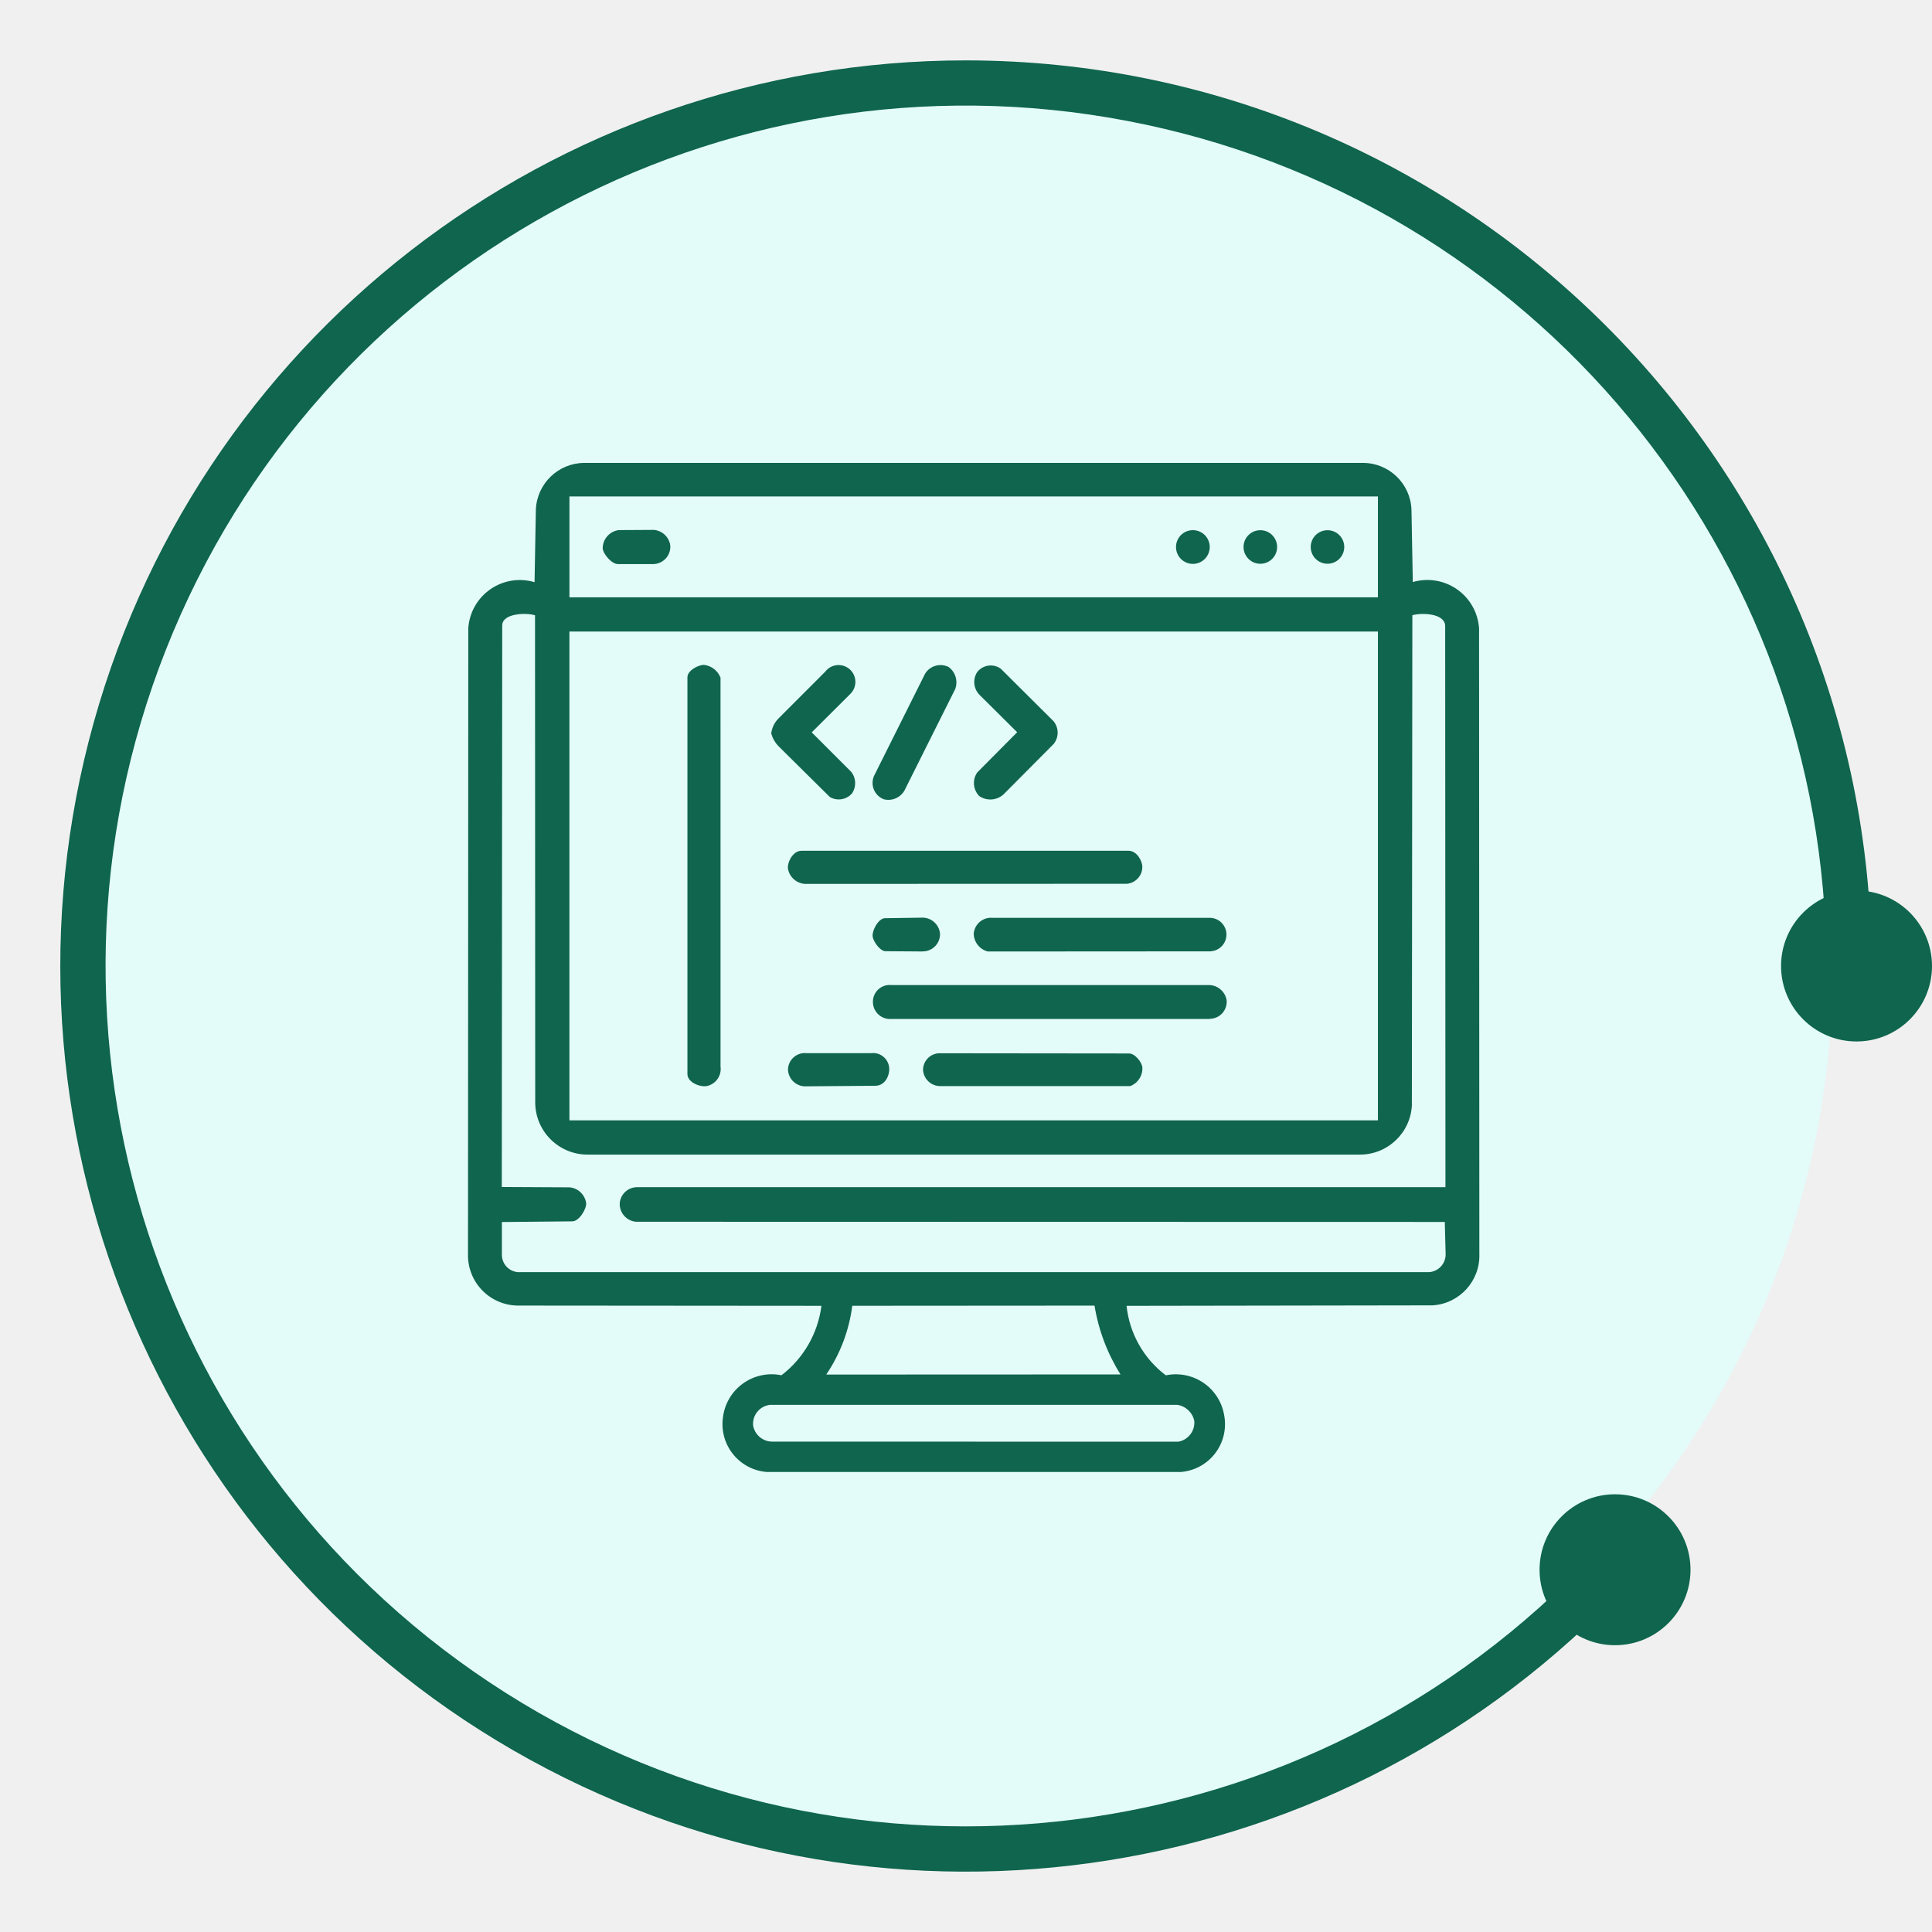
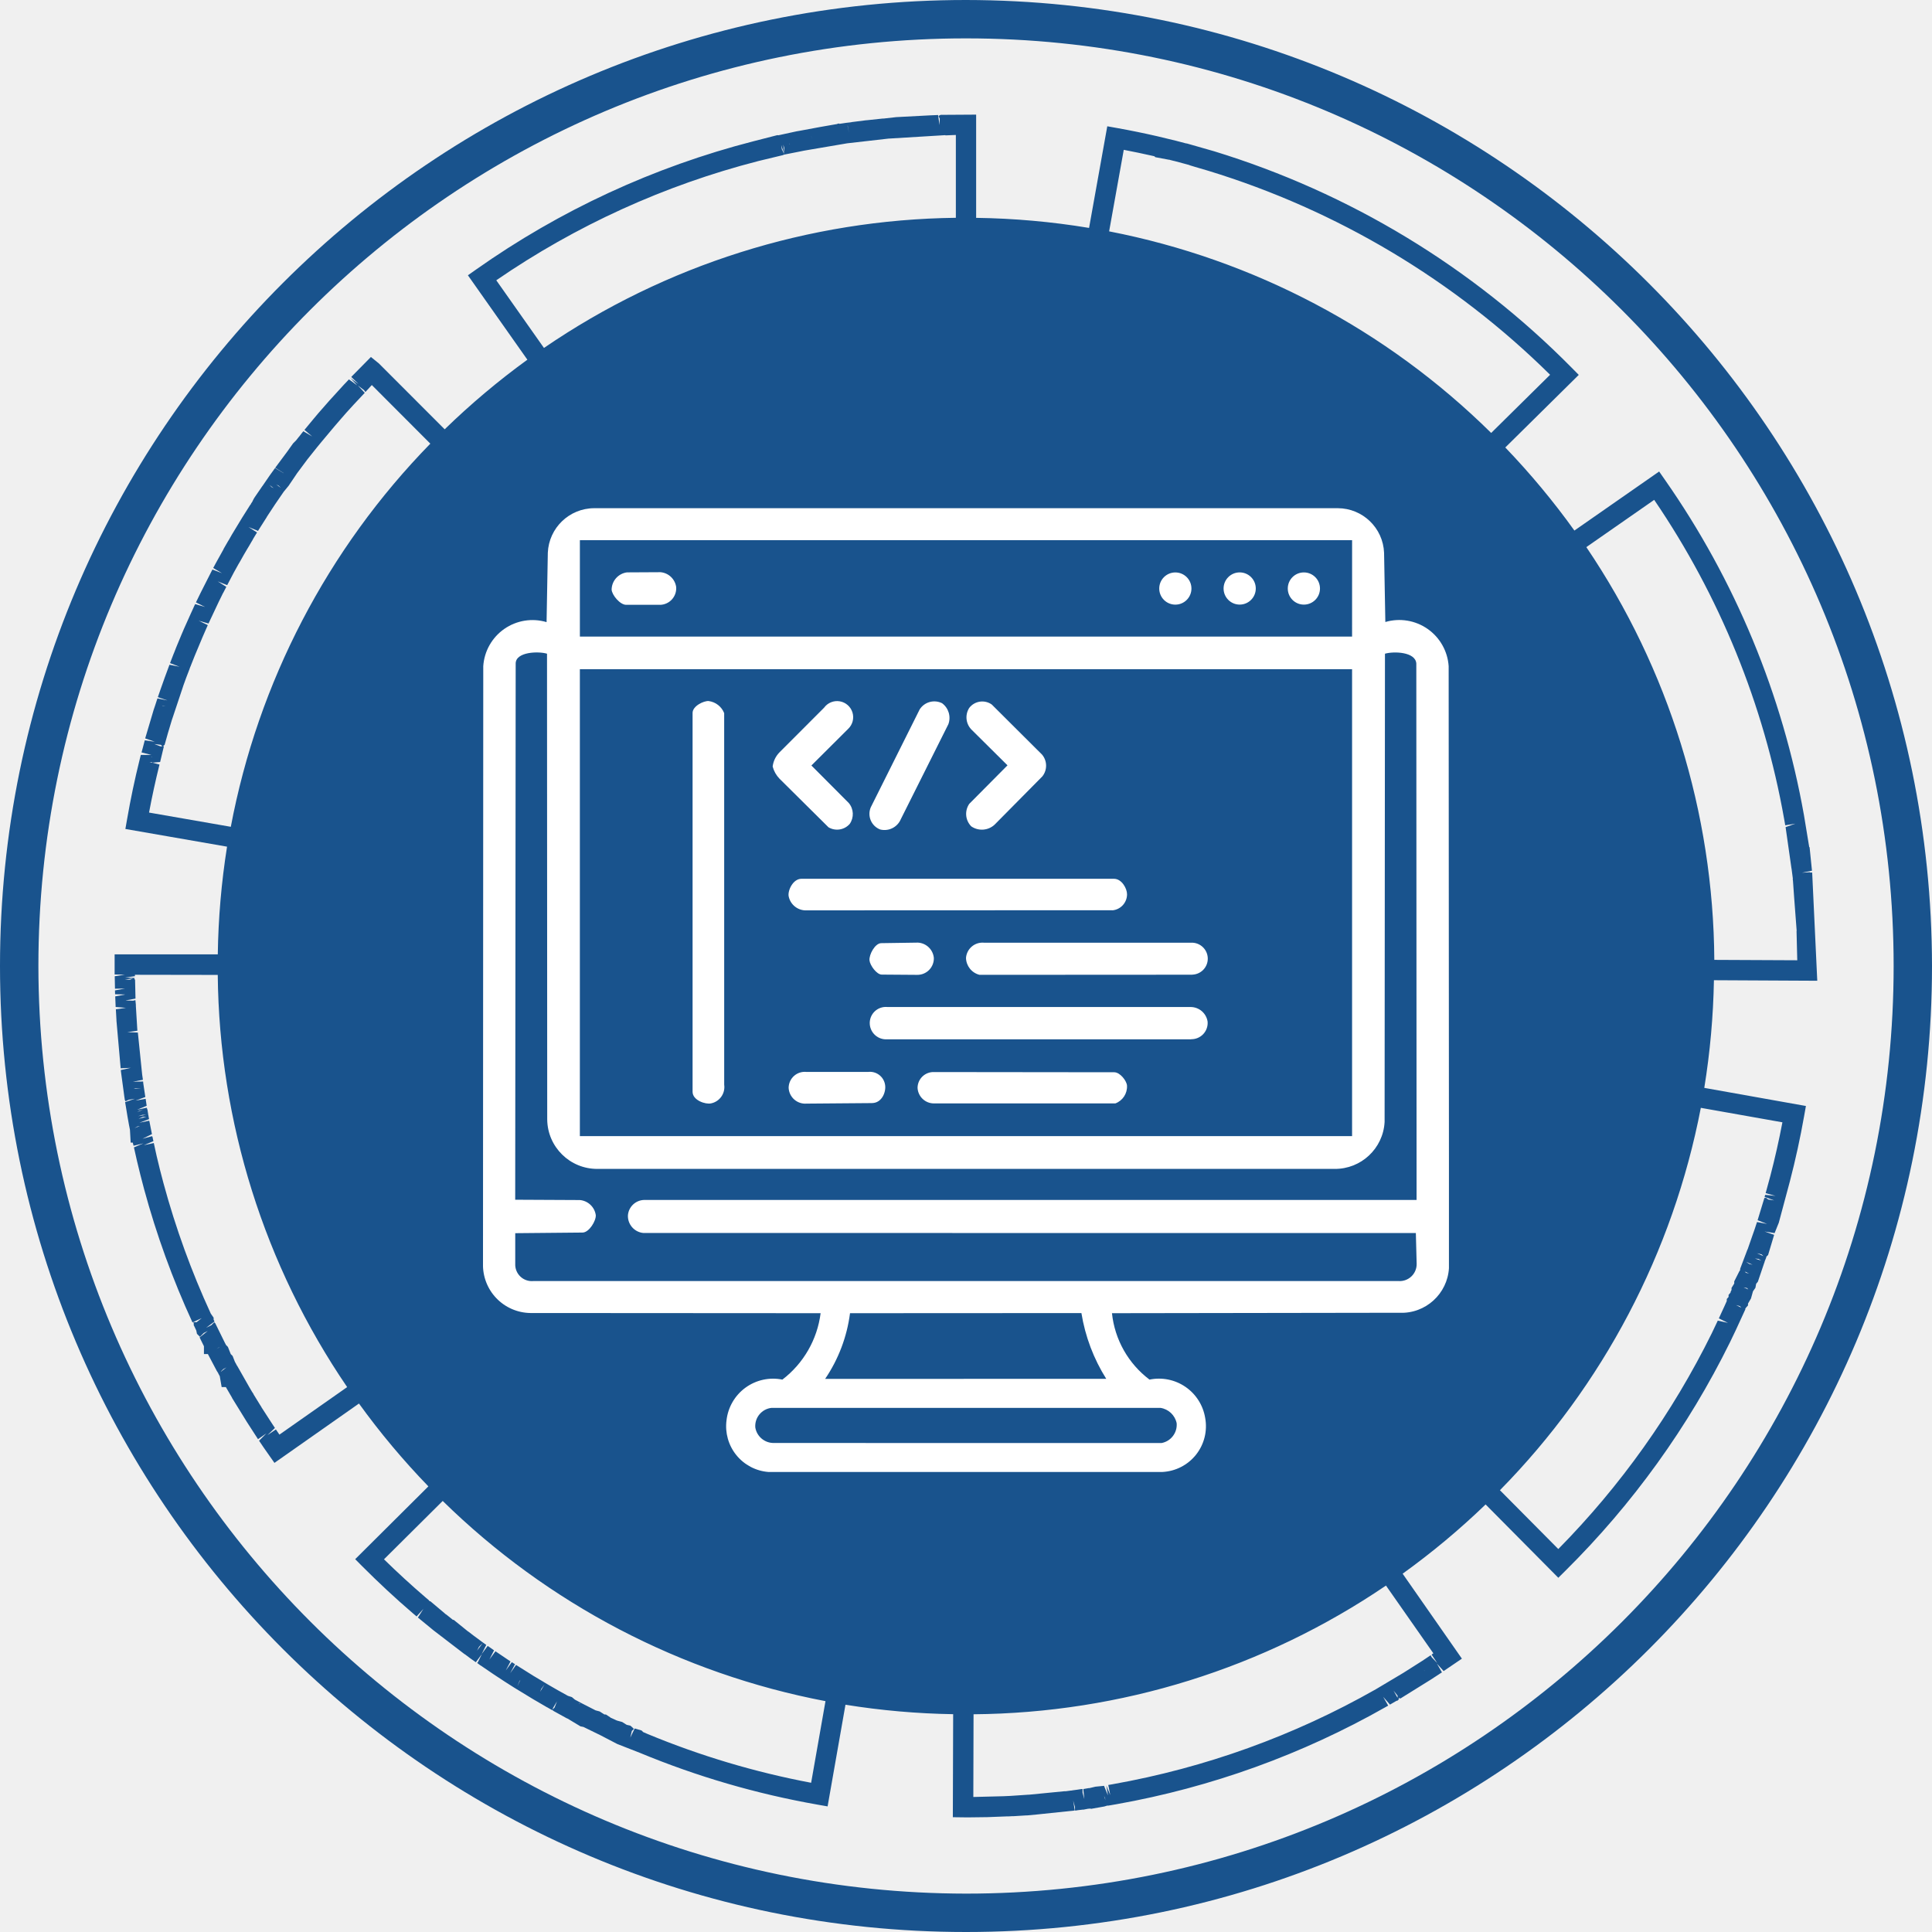
<svg xmlns="http://www.w3.org/2000/svg" width="96" height="96" viewBox="0 0 96 96">
  <defs>
    <clipPath id="clip-path">
-       <rect id="Rectangle_456267" data-name="Rectangle 456267" width="96" height="96" fill="none" />
+       <path id="Trazado_1031300" data-name="Trazado 1031300" d="M1.908,48A46.093,46.093,0,1,1,48,94.093,46.145,46.145,0,0,1,1.908,48M48,0A48,48,0,1,0,96,48,48.054,48.054,0,0,0,48,0Z" fill="#19538d" />
    </clipPath>
    <clipPath id="clip-path-2">
-       <rect id="Rectangle_468822" data-name="Rectangle 468822" width="50.253" height="50.141" fill="#0f654d" />
+       <path id="Trazado_1031301" data-name="Trazado 1031301" d="M32.931,102.036h0Z" transform="translate(-32.926 -102.034)" fill="#19538d" />
+     </clipPath>
+     <clipPath id="clip-path-3">
+       <path id="Trazado_1031302" data-name="Trazado 1031302" d="M13.892,29.206v.027l.08-.1Z" transform="translate(-13.892 -29.128)" fill="#19538d" />
+     </clipPath>
+     <clipPath id="clip-path-4">
+       <path id="Trazado_1031303" data-name="Trazado 1031303" d="M5.942,60.741l0-.04h0a.13.13,0,0,0,0,.041" transform="translate(-5.937 -60.7)" fill="#19538d" />
+     </clipPath>
+     <clipPath id="clip-path-5">
+       <path id="Trazado_1031304" data-name="Trazado 1031304" d="M107.924,54.334h0v0Z" transform="translate(-107.924 -54.311)" fill="#19538d" />
+     </clipPath>
+     <clipPath id="clip-path-6">
+       <path id="Trazado_1031305" data-name="Trazado 1031305" d="M9,42.915H9l.01-.034Z" transform="translate(-9.002 -42.882)" fill="#19538d" />
+     </clipPath>
+     <clipPath id="clip-path-7">
+       <path id="Trazado_1031306" data-name="Trazado 1031306" d="M70.378,8.861l-.026-.01h0l.03.011" transform="translate(-70.348 -8.85)" fill="#19538d" />
+     </clipPath>
+     <clipPath id="clip-path-8">
+       <path id="Trazado_1031307" data-name="Trazado 1031307" d="M17.484,26.319h0v0Z" transform="translate(-17.484 -26.318)" fill="#19538d" />
+     </clipPath>
+     <clipPath id="clip-path-9">
+       <path id="Trazado_1031308" data-name="Trazado 1031308" d="M14.7,28.076a.5.5,0,0,0-.057.079l.033-.042.025-.036Z" transform="translate(-14.639 -28.076)" fill="#19538d" />
+     </clipPath>
+     <clipPath id="clip-path-10">
+       <path id="Trazado_1031309" data-name="Trazado 1031309" d="M11.89,67.969l-.007-.012ZM59.246,8.325l-.017,0,.017,0M54.985,89.432l-.016-.085.075.206ZM30.43,85.443l.033.016,0,.012Zm-.85-.417-.012-.007.018.009Zm-.431-.15.01-.01,0,.012Zm-.291-.139.006-.007.072.034,0,.008Zm-1.272.233.195-.328-.121.31-.1.1Zm1.044-.342,0,0,.006,0,0,0Zm40.906-.181-.187-.335.2.248v.1ZM27,84.021l.161-.214-.218.359Zm-1.087-.377.05-.074-.133.289-.006.007ZM70.872,83.1l0-.007.036.055ZM23.906,81.931l.182-.181-.28.375Zm24.573,3.354A37,37,0,0,0,68.972,78.89l2.355,3.367-.088.062.281.421-.275-.287-.053-.1-.026.017,0,0-.392.262v0l-.946.6,0,0-1.364.813a40.934,40.934,0,0,1-13.067,4.715l-.224.039.1.5-.2-.479.085.5-.195-.479-.426.042-.3.071-.038,0-.267.047.052.5-.089-.318V89l-.049,0v0l-.226.035v0l-.553.074a.545.545,0,0,0-.07,0l-1.747.171c-.025,0-.046.006-.029,0l-.92.062.089.5-.089-.5-.375.017-.031,0-1.427.036Zm-27.034-5.64-.179-.152c-.711-.609-1.41-1.249-2.082-1.908l2.918-2.9a37.092,37.092,0,0,0,19.02,9.948l-.713,4.056a41.063,41.063,0,0,1-8.118-2.42l-.229-.1-.079-.079-.341-.1-.219.456.077-.33.105-.105-.067-.057,0-.009-.112-.094-.18-.039-.226-.143-.258-.071v0l-.05-.022h0l-.248-.114-.251-.165h-.073l-.241-.153-.2-.053h0l-.742-.38v0l-.287-.153h0l-.15-.126-.195-.062h0l-.458-.255-.046-.025h0l-.466-.269h0l-.152-.09,0,0-.063-.038-.01-.007h0l-.41-.245a.81.81,0,0,0-.1-.059l-.854-.536,0,0-.023-.009-.286.407.238-.447-.159-.1-.3.411.235-.447-.748-.506-.3.407.23-.454-.236-.166-.012-.007-.068-.047-.3.406.23-.456-.171-.121,0,0-.477-.353,0,0-.233-.181h0l-.006,0a.472.472,0,0,0-.061-.046l-.672-.544H22.6l0-.007-.272-.219h0l-.075-.057,0,.007-.07-.063,0,0-.694-.584h-.064ZM13.1,70.04l-.008-.019h0a.2.2,0,0,1,.01.023ZM11.2,68.133l.156-.084-.262.205h-.017Zm-.215-1.084H11l-.127.084Zm75.6-1.989-.219-.109.188.052.074.074Zm.156-.986.166.029.071.072Zm.122-.724-.065-.065.222.1Zm.166-.438-.166-.111.326.147Zm.276-.272.186.019.127.085Zm.1-.264.236.06.082.083Zm.736-.575,0,0c-.006.015-.012.03-.02.046Zm-.177-1.068.018,0h-.011ZM6.945,56.073l.113-.022-.248.1H6.8ZM7.2,55.6h.177l-.388.1Zm-.021-.1h.187l-.4.065Zm.031-.268-.176.088-.109.022Zm67.425,18.92a37.1,37.1,0,0,0,9.982-19l4.054.719c-.171.9-.372,1.789-.6,2.664l-.233.855.488.137-.511-.052-.03.1.476.176-.293-.044-.127-.1-.021.03-.038-.019-.022.062h0l-.322,1.056.471.184-.5-.094-.12.364,0,0-.079.224h0l-.158.454h0l-.11.318-.006,0-.375.993.023.01-.055.086h0l0,0-.252.5v.108l-.134.216V64.2l-.048.1v.037l-.007,0-.092.11v.1l-.09.105v.1l-.1.223h0l-.294.639.454.223-.506-.112-.3.631a41.273,41.273,0,0,1-7.625,10.719ZM6.84,54.176h.276l-.371.03Zm-.532-5.394.4-.067-.138.07Zm0-.1.5-.072v-.07l4.116.007a37.008,37.008,0,0,0,6.43,20.481l-3.366,2.362-.175-.259-.419.283.371-.355-.132-.2-.055-.084v0l-.469-.725,0,0-.056-.1,0,.006-.35-.568v-.013l-.083-.125h0l-.1-.173a.113.113,0,0,0-.015-.023l0,0-.62-1.091,0,.009-.03-.054.012.02-.093-.171-.111-.286-.093-.093-.142-.357-.09-.091-.063-.119-.474-.964,0,0-.051-.051-.15.149-.25.122.413-.308-.044-.091v-.1l-.14-.2a41.27,41.27,0,0,1-2.347-6.465c-.122-.451-.237-.905-.344-1.366L7.746,56.9l-.493.108.474-.2-.048-.224H7.67l-.013-.024-.472.128.469-.23-.13-.657-.016,0,0-.009-.477.1.48-.18-.026-.137h0l-.009-.07-.081.011.074-.012,0-.022,0,0h0l-.036-.232-.031-.084.015-.006-.017,0-.007-.014-.474.1.473-.195-.051-.348-.5.089.484-.178-.1-.671h0l-.01-.1-.509.01.5-.094-.038-.26h0l-.214-2.088L6.43,51.39l.5-.07-.075-1.23v-.062L6.832,49.8l-.115.028-.38-.011.5-.094L6.816,48.8l-.046-.09.042-.007-.05-.008-.013,0ZM7.539,37.97h.12V38Zm.064-.25.056,0v.012Zm.467-.532-.3-.114.33.041.073.074ZM8.2,35.18l-.051-.023.183.046Zm.869-.591.008-.023-.011.033,0-.01M85.287,47.8A37.02,37.02,0,0,0,78.928,27.29L82.3,24.942A40.8,40.8,0,0,1,88.757,40.8l.055.313.5-.082-.483.173.294,2.066,0-.022.069.533-.011,0,.014.081h0l.057.81.128,1.69-.007,0,.036,1.457ZM14.2,24.524l0,0Zm-.6-.215-.106-.107.209.156Zm.431.016-.2-.149.121.062.1.1Zm2.689-3.057-.007.009Zm1.859-2.032,2.908,2.913a37.093,37.093,0,0,0-9.914,19.038L7.51,40.48c.149-.8.324-1.6.519-2.387L7.673,38l.388-.033.187-.781H8.206l.046-.055.017,0h0l.01,0,.171-.606h0l.2-.665c.009-.022.017-.044.025-.071L9.2,34.216l0-.006.149-.412h0l0,0a.387.387,0,0,0,.031-.082l.144-.373a.2.2,0,0,0,.009-.033.329.329,0,0,0,.031-.079c.02-.039.026-.053.022-.053l.193-.486h0l.4-.956c.011-.023.019-.041.018-.041l0,0,.124-.283c.013-.027.023-.051.028-.064l.081-.183-.455-.219.49.14.518-1.1c.015-.027.026-.051.034-.067l.156-.318a.3.3,0,0,0,.022-.043l0,.006.155-.3-.428-.271.471.187.232-.442h0l.1-.191h0l.1-.179h0l.115-.209h0l.1-.169h0l.188-.334h0l.159-.27h0l.106-.175h0l.106-.184h0l.068-.111,0-.01.156-.259h0l.054-.084-.425-.272.472.194.108-.171h0l.334-.526,0-.008.386-.585c0-.008.011-.017.016-.025l0,0,.438-.638.238-.288.41-.607-.016.019.542-.728,0,0,.5-.627,0,0,.026-.03a.218.218,0,0,0,.037-.045l-.008.009.165-.2h0l.63-.752.306-.354c.027-.029.034-.042.033-.038l.262-.3a.249.249,0,0,0,.029-.031l0,0,.322-.354h0l.546-.582-.344-.37.314.241.057.084.028-.019,0,0ZM55.216,11.6l.727-4.051c.482.093.962.193,1.436.3l.086.02.047.046.642.12c.027.007.058.013.04,0a.559.559,0,0,0,.109.032l.1.026a.385.385,0,0,0,.06.013l0,0a.449.449,0,0,0,.072.019l.64.172v0l.05.015A.271.271,0,0,1,59.18,8.3h0l.07.026.164.049h0l.048.015v0l.681.2A41.4,41.4,0,0,1,77.128,18.726L74.2,21.617A37.093,37.093,0,0,0,55.216,11.6M38.953,7.524l-.031-.21.152.45Zm.073-.234.051.169v.284Zm.313-.021-.008-.046.022.06Zm1.079-.392V6.868L40.446,7ZM47.6,6.81v4.116a37.012,37.012,0,0,0-20.467,6.467l-2.369-3.362a40.982,40.982,0,0,1,13.02-5.924L39,7.814h0l.08-.033.007.012,0-.01.744-.147h0l.225-.046v0l2.145-.365v0L44.26,6.99l.014,0,2.794-.17.026.011Zm-5.377-.439V6.334l.067.368Zm4.622-.56-.106.052L46.8,6l-.011.319-.071-.5-.4.017v0l-1.681.088-.628.071-.047,0-.8.085-.02,0-.707.089a.214.214,0,0,0-.052.012l-.2.023h-.007l-.359.053-.037-.018-.116.036-.012,0-.8.14,0,0L39.856,6.6v0l-.151.026H39.7l-.917.2-.05-.008-1.2.308a41.988,41.988,0,0,0-13.766,6.366l-.413.291,2.955,4.194A37.524,37.524,0,0,0,22.2,21.436L18.93,18.163l-.395-.321-.961.975h0l-.012.015,0,0,0,.006.357.347-.409-.3.347.37-.416-.3a.391.391,0,0,0-.047.052l-.213.224h0l-.713.782h0l-.548.625h0l-.212.252h0l-.477.576.386.325-.44-.259-.075.093-.012.016-.113.147c-.014.015-.029.03-.041.046l-.045.059h0l-.075.094,0,0-.147.147-.3.421,0,0-.59.793.41.256.016.016-.435-.258-.238.33a.381.381,0,0,0-.04.057l-.336.49,0,0-.023.029-.3.437h0l-.089.132-.028.046L12.655,25l.017-.022-.046.079h0l-.051.074h0l0,.01.006,0-.02.026-.007,0-.051.079h0l-.364.576h0l-.49.808a.188.188,0,0,0-.022.036l-.138.244a.607.607,0,0,0-.062.1h0l-.176.306a.547.547,0,0,0-.051.1l-.372.669h0l-.13.242.435.258-.474-.182-.587,1.158h0l-.232.476.453.226L9.8,30.121l-.066.142a.644.644,0,0,0-.028.065l-.127.277h0l-.344.767-.021.051-.114.267c-.006.014-.012.027-.016.04l0,0h0l-.208.5c0,.011-.009.022-.013.032l-.106.271a.5.5,0,0,0-.027.064l-.177.457.472.18-.5-.1-.214.58a.15.15,0,0,0-.011.028l-.166.468h0l-.047.132h0l-.135.388h0l0,.017.474.161-.5-.1-.108.334h0l-.082.243h0l-.418,1.41.479.166-.5-.07-.1.381h0l-.025.091h0l-.035.13.49.123H7.1l-.055.224c-.243.971-.451,1.966-.623,2.955l-.088.5,5.052.879a37.483,37.483,0,0,0-.46,5.352L5.8,47.525l0,1,.505.01-.5.078.012.62.5-.01-.5.094.006.191.506.012-.5.094.02.473,0,.053.512.043-.5.072.03.537c0,.019,0,.033,0,.033v0L6.1,53.187l.506-.024-.5.112.018.152h0l.129.951h0l.026.2h0l.031.2h.006l.025.051.164-.08.3-.048-.484.167.052.309h0l.031.193h0l.038.232h0l.075.418h0l.044.222,0,0,.036.638H6.7l.041.157.49-.121-.472.2.151.672q.165.7.353,1.4a42.3,42.3,0,0,0,2.405,6.626l.46-.213-.252.2H9.715l.022.11-.017.013.137.292.034.166.147.147.19-.19.2-.1-.406.321.216.438v.387h.195l.429.812.007.016.074.114h0l.013.033,0,0,.068.126.094.542h.209l.308.529v.01l.734,1.19h0l.439.679h0l.117.18.415-.288-.364.364q.232.347.474.688l.291.414,4.2-2.949a37.358,37.358,0,0,0,3.449,4.116l-3.637,3.618.357.359c.8.8,1.64,1.585,2.5,2.321l.195.166.338-.377-.274.43.773.635v0l1.51,1.158c.025.02.061.045.061.039l.255.192.018.013.262.185.3-.407-.2.406-.036.036.169.126.007,0,.611.416a.419.419,0,0,0,.059.04l.487.32a.325.325,0,0,0,.033.022l.421.268a.065.065,0,0,0,.016.011l.018.011h0l.122.075v0l.577.351v0l.19.116h0l.108.065v0l.659.384.006,0a.63.63,0,0,0,.07.041l.159.09,0,0,.022.007,0-.008.048.038,0,.006.665.367.054.022,0,0,.633.382.149.03h0l.848.414.832.433,1.124.44a42.04,42.04,0,0,0,8.828,2.573l.5.088.888-5.052a37.338,37.338,0,0,0,5.351.47L47.45,90.4l.727.009.879-.011h.074l.985-.038a.731.731,0,0,0,.082,0l.19-.01a.447.447,0,0,0,.068,0l.629-.039.051,0,.493-.046h0l1.854-.194v0l.026-.008-.079-.489.091.321v.173l.044,0,.014,0,.059-.013h0l.258-.031h.045l.233-.045h.05l.055-.012.035.018.665-.118.165-.05.006.012.435-.075a41.923,41.923,0,0,0,13.376-4.829l.123-.07-.251-.438.339.388.265-.154h0l.072-.04.034,0,.059-.058,0-.007.022-.022-.033-.034.06-.014.027.034,1.518-.944,0,0,.418-.272,0,0,.05-.034a.723.723,0,0,0,.091-.057l-.253-.438.332.369,0,.007h0l0,0,.912-.619L69.8,78.3a37.347,37.347,0,0,0,4.123-3.441l3.613,3.644.359-.356A42.31,42.31,0,0,0,86.066,66.8c.089-.181.177-.363.291-.608l.479-1.042-.017-.007.042-.061h0l.1-.112v-.091l.148-.254.1-.357,0,0,.121-.175.037-.2.084-.1.314-.929h0l.025-.065-.007,0,.086-.214h0l.007-.023-.016,0,.1-.1.3-1-.477-.166.5.081.209-.519.551-2.057c.277-1.062.515-2.154.707-3.241l.089-.5-5.05-.9a37.536,37.536,0,0,0,.479-5.349l5.135.026-.253-5.376-.1,0-.017-.017-.393.025.5-.1-.118-1.162-.023-.022V42.17l-.256-1.555a41.847,41.847,0,0,0-6.908-16.667l-.289-.415-4.211,2.934a37.506,37.506,0,0,0-3.434-4.128l3.651-3.607-.355-.359A42.43,42.43,0,0,0,60.435,7.621l-1.343-.384a.379.379,0,0,0-.04-.008l-.017,0-.412-.108a.668.668,0,0,0-.065-.018l-.949-.229q-.984-.226-1.985-.406l-.5-.089-.905,5.05a37.388,37.388,0,0,0-5.611-.5V5.8Z" transform="translate(-5.798 -5.797)" fill="#19538d" />
+     </clipPath>
+     <clipPath id="clip-path-11">
+       <rect id="Rectángulo_468822" data-name="Rectángulo 468822" width="47.997" height="47.89" fill="#fff" />
    </clipPath>
  </defs>
-   <g id="img24" transform="translate(479.746 8495) rotate(180)">
-     <path id="Path_999622" data-name="Path 999622" d="M43.07,0A43.07,43.07,0,1,1,0,43.07,43.071,43.071,0,0,1,43.07,0" transform="translate(388.676 8403.93)" fill="#e3fbf9" />
-     <g id="Group_1179902" data-name="Group 1179902" transform="translate(383.746 8399)">
-       <g id="Group_1179905" data-name="Group 1179905" clip-path="url(#clip-path)">
-         <path id="Path_999618" data-name="Path 999618" d="M48,0A48,48,0,1,1,0,48,48,48,0,0,1,48,0" fill="none" />
-         <path id="Path_999619" data-name="Path 999619" d="M3.75,59A3.75,3.75,0,1,1,0,62.75,3.75,3.75,0,0,1,3.75,59" transform="translate(0 -14.75)" fill="#0f654d" />
-         <path id="Path_999620" data-name="Path 999620" d="M19.75,19A3.75,3.75,0,1,1,16,22.75,3.75,3.75,0,0,1,19.75,19" transform="translate(-4 -4.75)" fill="#0f654d" />
-         <path id="Path_999621" data-name="Path 999621" d="M49,94A45.051,45.051,0,0,1,4,49H6.25A42.75,42.75,0,1,0,17.806,19.768l-1.641-1.539A45,45,0,1,1,49,94" transform="translate(-1 -1)" fill="#0f654d" />
-         <rect id="Rectangle_456268" data-name="Rectangle 456268" width="96" height="96" fill="none" />
-         <rect id="Rectangle_456269" data-name="Rectangle 456269" width="96" height="96" fill="none" />
+   <g id="Grupo_1215303" data-name="Grupo 1215303" transform="translate(-1274.059 -7095)">
+     <g id="Grupo_1180190" data-name="Grupo 1180190" transform="translate(1274.059 7095)">
+       <g id="Grupo_1180171" data-name="Grupo 1180171" transform="translate(0 0)">
+         <g id="Grupo_1180170" data-name="Grupo 1180170" clip-path="url(#clip-path)">
+           <path id="Trazado_1031398" data-name="Trazado 1031398" d="M0,0H135.764V135.764H0Z" transform="translate(-48 48) rotate(-45)" fill="#19538d" />
+         </g>
+       </g>
+       <g id="Grupo_1180173" data-name="Grupo 1180173" transform="translate(27.779 84.462)">
+         <g id="Grupo_1180172" data-name="Grupo 1180172" clip-path="url(#clip-path-2)">
+           <rect id="Rectángulo_458951" data-name="Rectángulo 458951" width="0.005" height="0.005" transform="translate(-0.001 0.001) rotate(-45)" fill="#19538d" />
+         </g>
+       </g>
+       <g id="Grupo_1180175" data-name="Grupo 1180175" transform="translate(13.642 24.572)">
+         <g id="Grupo_1180174" data-name="Grupo 1180174" clip-path="url(#clip-path-3)">
+           <rect id="Rectángulo_458952" data-name="Rectángulo 458952" width="0.13" height="0.13" transform="matrix(0.707, -0.707, 0.707, 0.707, -0.052, 0.052)" fill="#19538d" />
+         </g>
+       </g>
+       <g id="Grupo_1180177" data-name="Grupo 1180177" transform="translate(5.83 51.21)">
+         <g id="Grupo_1180176" data-name="Grupo 1180176" clip-path="url(#clip-path-4)">
+           <rect id="Rectángulo_458953" data-name="Rectángulo 458953" width="0.033" height="0.033" transform="translate(-0.021 0.021) rotate(-45.002)" fill="#19538d" />
+         </g>
+       </g>
+       <g id="Grupo_1180179" data-name="Grupo 1180179" transform="translate(90.245 45.821)">
+         <g id="Grupo_1180178" data-name="Grupo 1180178" clip-path="url(#clip-path-5)">
+           <path id="Trazado_1031310" data-name="Trazado 1031310" d="M0,0H.018V.018H0Z" transform="translate(-0.012 0.011) rotate(-45.009)" fill="#19538d" />
+         </g>
+       </g>
+       <g id="Grupo_1180181" data-name="Grupo 1180181" transform="translate(8.84 36.178)">
+         <g id="Grupo_1180180" data-name="Grupo 1180180" clip-path="url(#clip-path-6)">
+           <rect id="Rectángulo_458955" data-name="Rectángulo 458955" width="0.031" height="0.031" transform="translate(-0.017 0.017) rotate(-44.999)" fill="#19538d" />
+         </g>
+       </g>
+       <g id="Grupo_1180183" data-name="Grupo 1180183" transform="translate(59.35 8.691)">
+         <g id="Grupo_1180182" data-name="Grupo 1180182" clip-path="url(#clip-path-7)">
+           <rect id="Rectángulo_458956" data-name="Rectángulo 458956" width="0.029" height="0.029" transform="matrix(0.707, -0.707, 0.707, 0.707, -0.005, 0.005)" fill="#19538d" />
+         </g>
+       </g>
+       <g id="Grupo_1180185" data-name="Grupo 1180185" transform="translate(17.169 22.205)">
+         <g id="Grupo_1180184" data-name="Grupo 1180184" clip-path="url(#clip-path-8)">
+           <rect id="Rectángulo_458957" data-name="Rectángulo 458957" width="0.002" height="0.002" transform="matrix(0.706, -0.708, 0.708, 0.706, -0.001, 0.001)" fill="#19538d" />
+         </g>
+       </g>
+       <g id="Grupo_1180187" data-name="Grupo 1180187" transform="translate(14.375 23.685)">
+         <g id="Grupo_1180186" data-name="Grupo 1180186" clip-path="url(#clip-path-9)">
+           <rect id="Rectángulo_458958" data-name="Rectángulo 458958" width="0.097" height="0.097" transform="translate(-0.039 0.039) rotate(-45)" fill="#19538d" />
+         </g>
+       </g>
+       <g id="Grupo_1180189" data-name="Grupo 1180189" transform="translate(5.694 5.693)">
+         <g id="Grupo_1180188" data-name="Grupo 1180188" clip-path="url(#clip-path-10)">
+           <path id="Trazado_1031399" data-name="Trazado 1031399" d="M0,0H119.663V119.663H0Z" transform="translate(-42.307 42.308) rotate(-45)" fill="#19538d" />
+         </g>
      </g>
    </g>
-     <g id="Group_1179903" data-name="Group 1179903" transform="translate(458.745 8474.508) rotate(180)">
-       <g id="Group_1099618" data-name="Group 1099618" transform="translate(0.253 -0.492)">
-         <rect id="Rectangle_401104" data-name="Rectangle 401104" width="54.153" height="54.806" transform="translate(0)" fill="none" />
-       </g>
-       <g id="Group_1214936" data-name="Group 1214936" transform="translate(2.254 2.508)">
-         <g id="Group_1214935" data-name="Group 1214935" clip-path="url(#clip-path-2)">
-           <path id="Path_1284691" data-name="Path 1284691" d="M35.348,50.14l-20.508,0a2.385,2.385,0,0,1-2.176-2.684,2.437,2.437,0,0,1,2.911-2.121,5.167,5.167,0,0,0,1.987-3.451l-15.1-.012A2.5,2.5,0,0,1,0,39.284L.014,8.217a2.566,2.566,0,0,1,3.293-2.29l.065-3.61A2.422,2.422,0,0,1,5.783,0H44.471A2.416,2.416,0,0,1,46.88,2.321l.066,3.6a2.576,2.576,0,0,1,3.293,2.3l.014,31.069a2.477,2.477,0,0,1-2.33,2.571l-15.2.024a4.972,4.972,0,0,0,1.952,3.453,2.436,2.436,0,0,1,2.9,1.991,2.382,2.382,0,0,1-2.222,2.816M45.213,1.668H5.04V6.68H45.213ZM8.339,37.707a.887.887,0,0,1-.8-.918.869.869,0,0,1,.846-.8H48.569L48.555,8.082c-.038-.614-1.171-.645-1.631-.513L46.9,31.93A2.582,2.582,0,0,1,44.3,34.37H5.959A2.6,2.6,0,0,1,3.34,31.8L3.33,7.57c-.442-.134-1.629-.105-1.63.51l-.021,27.9,3.371.017a.919.919,0,0,1,.821.782c.022.293-.347.905-.687.908l-3.5.033v1.59a.863.863,0,0,0,.94.9H47.631a.882.882,0,0,0,.947-.894l-.042-1.6Zm-3.3-5.039H45.213V8.378H5.039ZM32.423,45.294a9.171,9.171,0,0,1-1.291-3.42l-12.038.008A7.886,7.886,0,0,1,17.8,45.3ZM35.3,48.636a.968.968,0,0,0,.789-1.032,1.018,1.018,0,0,0-.845-.8H15.014a.951.951,0,0,0-.849,1.018.966.966,0,0,0,.975.81Z" transform="translate(0 0.001)" fill="#0f654d" />
-           <path id="Path_1284692" data-name="Path 1284692" d="M77.361,89.67a.867.867,0,0,1-.688.972c-.28.062-.957-.157-.957-.6V70.332c0-.36.585-.636.838-.617a1.007,1.007,0,0,1,.806.633Z" transform="translate(-64.813 -59.676)" fill="#0f654d" />
-           <path id="Path_1284693" data-name="Path 1284693" d="M156.454,181.925l-15.814,0a.849.849,0,0,1-.909-.784.834.834,0,0,1,.922-.9h15.783a.9.9,0,0,1,.869.757.845.845,0,0,1-.85.919" transform="translate(-119.609 -154.294)" fill="#0f654d" />
-           <path id="Path_1284694" data-name="Path 1284694" d="M127.239,135.5l-15.893.006a.914.914,0,0,1-.951-.736c-.056-.295.222-.91.667-.91l16.256,0c.405,0,.681.5.682.8a.842.842,0,0,1-.76.839" transform="translate(-94.493 -114.586)" fill="#0f654d" />
-           <path id="Path_1284695" data-name="Path 1284695" d="M186.267,158.665l-11.065.007a.93.93,0,0,1-.7-.88.859.859,0,0,1,.935-.793l10.793,0a.832.832,0,0,1,.038,1.663" transform="translate(-149.373 -134.393)" fill="#0f654d" />
-           <path id="Path_1284696" data-name="Path 1284696" d="M167.3,205.362h-9.434a.853.853,0,0,1-.855-.809.827.827,0,0,1,.857-.822l9.378.01c.3,0,.643.443.662.691a.934.934,0,0,1-.607.931" transform="translate(-134.4 -174.395)" fill="#0f654d" />
-           <path id="Path_1284697" data-name="Path 1284697" d="M176.043,76.238a.973.973,0,0,1-1.212.088.922.922,0,0,1-.1-1.171l1.985-2-1.85-1.836a.911.911,0,0,1-.141-1.147.854.854,0,0,1,1.171-.178l2.621,2.607a.894.894,0,0,1,.015,1.133Z" transform="translate(-149.428 -59.771)" fill="#0f654d" />
-           <path id="Path_1284698" data-name="Path 1284698" d="M108.612,75.108a.9.9,0,0,1,.047,1.085.875.875,0,0,1-1.1.176L105,73.836a1.434,1.434,0,0,1-.352-.626,1.267,1.267,0,0,1,.359-.741l2.317-2.32a.836.836,0,1,1,1.252,1.1l-1.916,1.909Z" transform="translate(-89.581 -59.767)" fill="#0f654d" />
-           <path id="Path_1284699" data-name="Path 1284699" d="M141.214,75.932a.923.923,0,0,1-1.075.538.871.871,0,0,1-.491-1.156l2.545-5.093a.9.9,0,0,1,1.165-.324.949.949,0,0,1,.328,1.092Z" transform="translate(-119.476 -59.754)" fill="#0f654d" />
-           <path id="Path_1284700" data-name="Path 1284700" d="M114.771,205.32l-3.412.027a.865.865,0,0,1-.929-.819.837.837,0,0,1,.932-.828h3.2a.8.8,0,0,1,.891.684c.055.355-.164.932-.679.936" transform="translate(-94.53 -174.369)" fill="#0f654d" />
-           <path id="Path_1284701" data-name="Path 1284701" d="M142.11,158.639l-1.847-.013c-.269,0-.613-.486-.639-.74-.03-.3.285-.891.609-.9l1.913-.028a.882.882,0,0,1,.826.793.855.855,0,0,1-.862.884" transform="translate(-119.518 -134.361)" fill="#0f654d" />
-           <path id="Path_1284702" data-name="Path 1284702" d="M49,24.823H47.226c-.311,0-.734-.5-.755-.788a.919.919,0,0,1,.794-.9l1.748-.01a.9.9,0,0,1,.817.774.862.862,0,0,1-.826.924" transform="translate(-39.779 -19.795)" fill="#0f654d" />
-           <path id="Path_1284703" data-name="Path 1284703" d="M246,24.052a.838.838,0,1,1-.838-.838.838.838,0,0,1,.838.838" transform="translate(-209.144 -19.871)" fill="#0f654d" />
-           <path id="Path_1284704" data-name="Path 1284704" d="M269.307,24.065a.834.834,0,1,1-.834-.834.834.834,0,0,1,.834.834" transform="translate(-229.103 -19.886)" fill="#0f654d" />
-           <path id="Path_1284705" data-name="Path 1284705" d="M292.5,24.07a.833.833,0,1,1-.833-.833.833.833,0,0,1,.833.833" transform="translate(-248.96 -19.891)" fill="#0f654d" />
-         </g>
+     <g id="Grupo_1215304" data-name="Grupo 1215304" transform="translate(1298.059 7120.251)">
+       <g id="Grupo_1214935" data-name="Grupo 1214935" clip-path="url(#clip-path-11)">
+         <path id="Trazado_1284691" data-name="Trazado 1284691" d="M33.761,47.889l-19.588,0A2.278,2.278,0,0,1,12.1,45.324,2.328,2.328,0,0,1,14.876,43.3a4.935,4.935,0,0,0,1.9-3.3L2.351,39.991A2.391,2.391,0,0,1,0,37.521L.013,7.849A2.451,2.451,0,0,1,3.159,5.661l.062-3.448A2.313,2.313,0,0,1,5.524,0H42.474a2.308,2.308,0,0,1,2.3,2.218l.063,3.437a2.46,2.46,0,0,1,3.146,2.194L48,37.523a2.365,2.365,0,0,1-2.225,2.455L31.253,40a4.749,4.749,0,0,0,1.865,3.3,2.327,2.327,0,0,1,2.766,1.9,2.275,2.275,0,0,1-2.122,2.689m9.423-46.3H4.814V6.38h38.37ZM7.965,36.014a.847.847,0,0,1-.764-.877.83.83,0,0,1,.808-.764H46.389L46.376,7.72c-.037-.586-1.119-.616-1.558-.49L44.8,30.5a2.466,2.466,0,0,1-2.491,2.33H5.691a2.482,2.482,0,0,1-2.5-2.456L3.181,7.23c-.422-.128-1.556-.1-1.557.488L1.6,34.362l3.22.016a.878.878,0,0,1,.784.747c.021.28-.331.865-.656.868l-3.346.031v1.519a.824.824,0,0,0,.9.86H45.493a.843.843,0,0,0,.9-.854l-.04-1.532ZM4.813,31.2H43.184V8H4.813Zm26.155,12.06a8.759,8.759,0,0,1-1.233-3.266L18.237,40A7.532,7.532,0,0,1,17,43.265Zm2.746,3.192a.924.924,0,0,0,.754-.986.972.972,0,0,0-.807-.762H14.34a.909.909,0,0,0-.81.972.922.922,0,0,0,.931.773Z" transform="translate(0 0.001)" fill="#fff" />
+         <path id="Trazado_1284692" data-name="Trazado 1284692" d="M77.287,88.774a.828.828,0,0,1-.657.929c-.268.059-.914-.149-.914-.576V70.3c0-.344.558-.608.8-.589a.962.962,0,0,1,.77.6Z" transform="translate(-65.302 -60.127)" fill="#fff" />
+         <path id="Trazado_1284693" data-name="Trazado 1284693" d="M155.7,181.85l-15.1,0a.811.811,0,0,1-.869-.748.8.8,0,0,1,.881-.856h15.075a.856.856,0,0,1,.83.723.807.807,0,0,1-.812.877" transform="translate(-120.512 -155.459)" fill="#fff" />
+         <path id="Trazado_1284694" data-name="Trazado 1284694" d="M126.483,135.429l-15.179.006a.873.873,0,0,1-.909-.7c-.053-.281.212-.869.637-.869l15.526,0c.387,0,.651.482.651.768a.8.8,0,0,1-.726.8" transform="translate(-95.207 -115.451)" fill="#fff" />
+         <path id="Trazado_1284695" data-name="Trazado 1284695" d="M185.739,158.59l-10.568.006a.888.888,0,0,1-.67-.84.821.821,0,0,1,.893-.757l10.308,0a.794.794,0,0,1,.037,1.588" transform="translate(-150.501 -135.408)" fill="#fff" />
+         <path id="Trazado_1284696" data-name="Trazado 1284696" d="M166.835,205.289h-9.011a.814.814,0,0,1-.817-.773.79.79,0,0,1,.818-.785l8.957.01c.286,0,.614.423.632.66a.892.892,0,0,1-.58.889" transform="translate(-135.414 -175.712)" fill="#fff" />
+         <path id="Trazado_1284697" data-name="Trazado 1284697" d="M175.976,75.95a.929.929,0,0,1-1.158.084.881.881,0,0,1-.1-1.119l1.9-1.914-1.767-1.753a.87.87,0,0,1-.135-1.1.816.816,0,0,1,1.119-.17l2.5,2.49a.854.854,0,0,1,.015,1.082Z" transform="translate(-150.556 -60.223)" fill="#fff" />
+         <path id="Trazado_1284698" data-name="Trazado 1284698" d="M108.434,74.871a.855.855,0,0,1,.045,1.037.836.836,0,0,1-1.054.168l-2.439-2.419a1.37,1.37,0,0,1-.336-.6,1.21,1.21,0,0,1,.342-.708l2.213-2.216a.8.8,0,1,1,1.2,1.049l-1.83,1.823Z" transform="translate(-90.257 -60.219)" fill="#fff" />
+         <path id="Trazado_1284699" data-name="Trazado 1284699" d="M141.14,75.657a.881.881,0,0,1-1.026.514.832.832,0,0,1-.469-1.1l2.43-4.865a.863.863,0,0,1,1.113-.31.906.906,0,0,1,.314,1.043Z" transform="translate(-120.378 -60.205)" fill="#fff" />
+         <path id="Trazado_1284700" data-name="Trazado 1284700" d="M114.576,205.247l-3.258.026a.826.826,0,0,1-.887-.783.8.8,0,0,1,.89-.791h3.053a.762.762,0,0,1,.851.653c.052.339-.157.89-.649.894" transform="translate(-95.244 -175.686)" fill="#fff" />
+         <path id="Trazado_1284701" data-name="Trazado 1284701" d="M142,158.564l-1.764-.013c-.257,0-.586-.464-.61-.706-.029-.283.272-.851.581-.856l1.827-.027a.842.842,0,0,1,.789.758.817.817,0,0,1-.823.844" transform="translate(-120.421 -135.375)" fill="#fff" />
+         <path id="Trazado_1284702" data-name="Trazado 1284702" d="M48.891,24.747h-1.7c-.3,0-.7-.48-.721-.752a.878.878,0,0,1,.758-.86l1.669-.009a.861.861,0,0,1,.781.739.823.823,0,0,1-.789.883" transform="translate(-40.079 -19.945)" fill="#fff" />
+         <path id="Trazado_1284703" data-name="Trazado 1284703" d="M245.925,24.014a.8.8,0,1,1-.8-.8.8.8,0,0,1,.8.8" transform="translate(-210.723 -20.021)" fill="#fff" />
+         <path id="Trazado_1284704" data-name="Trazado 1284704" d="M269.232,24.027a.8.8,0,1,1-.8-.8.8.8,0,0,1,.8.8" transform="translate(-230.833 -20.036)" fill="#fff" />
+         <path id="Trazado_1284705" data-name="Trazado 1284705" d="M292.429,24.033a.8.8,0,1,1-.8-.8.8.8,0,0,1,.8.8" transform="translate(-250.84 -20.041)" fill="#fff" />
      </g>
    </g>
  </g>
</svg>
